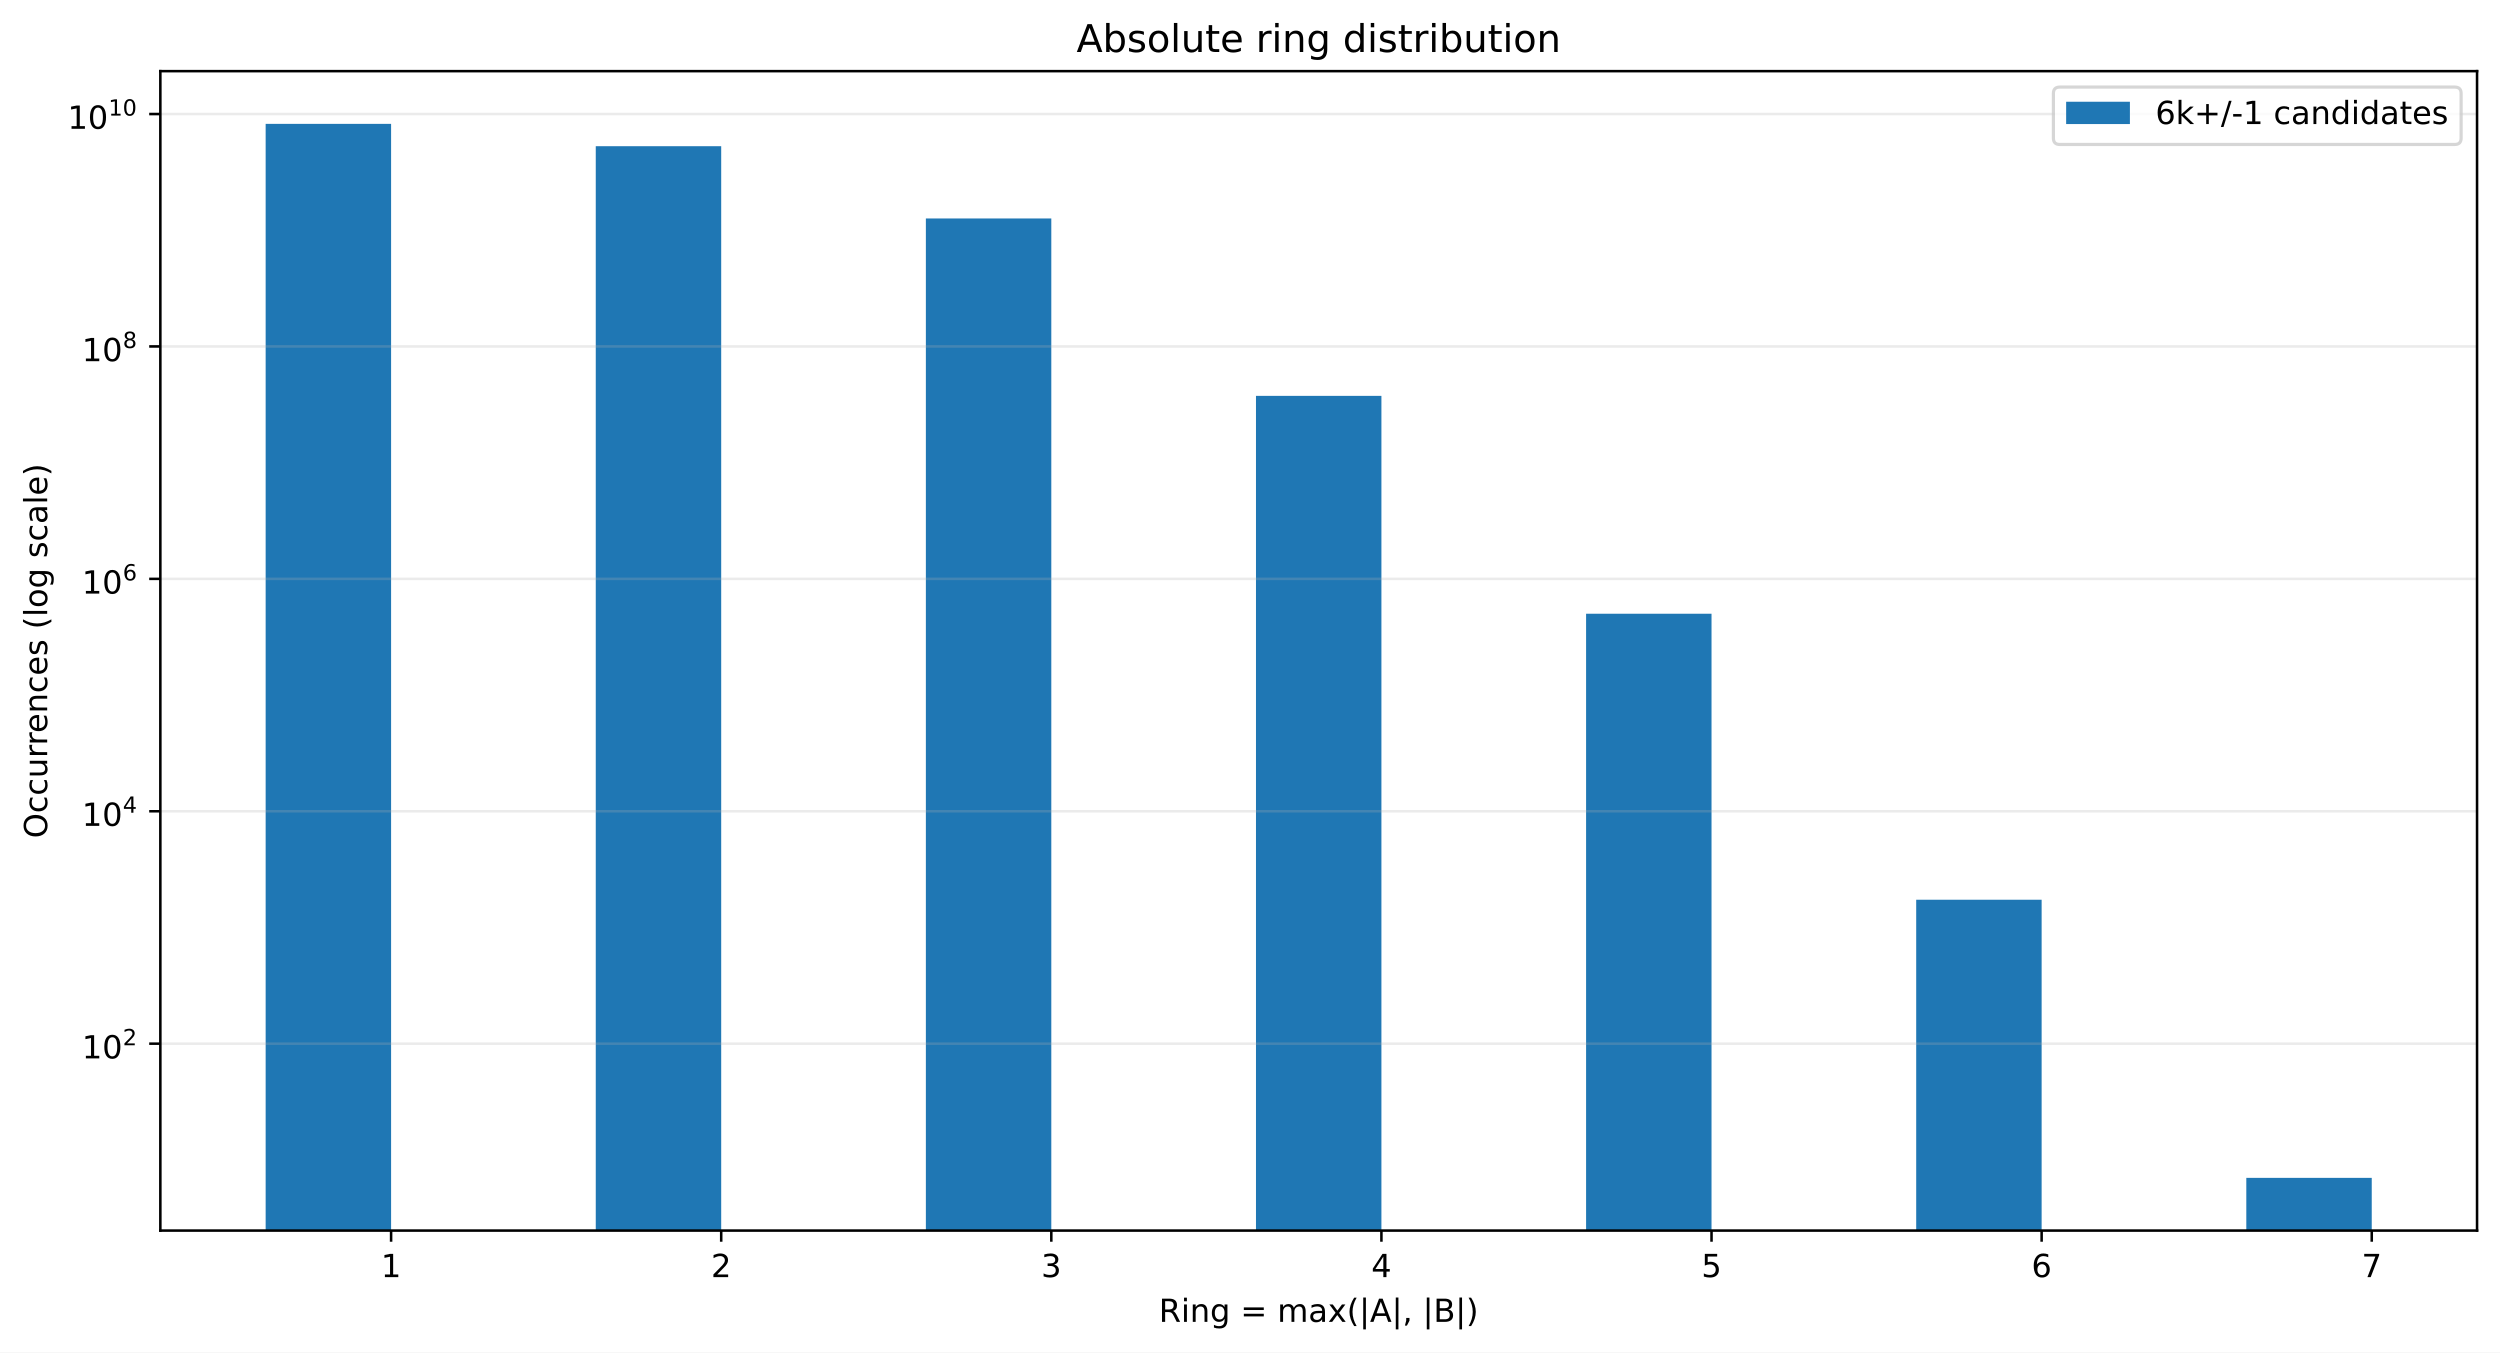
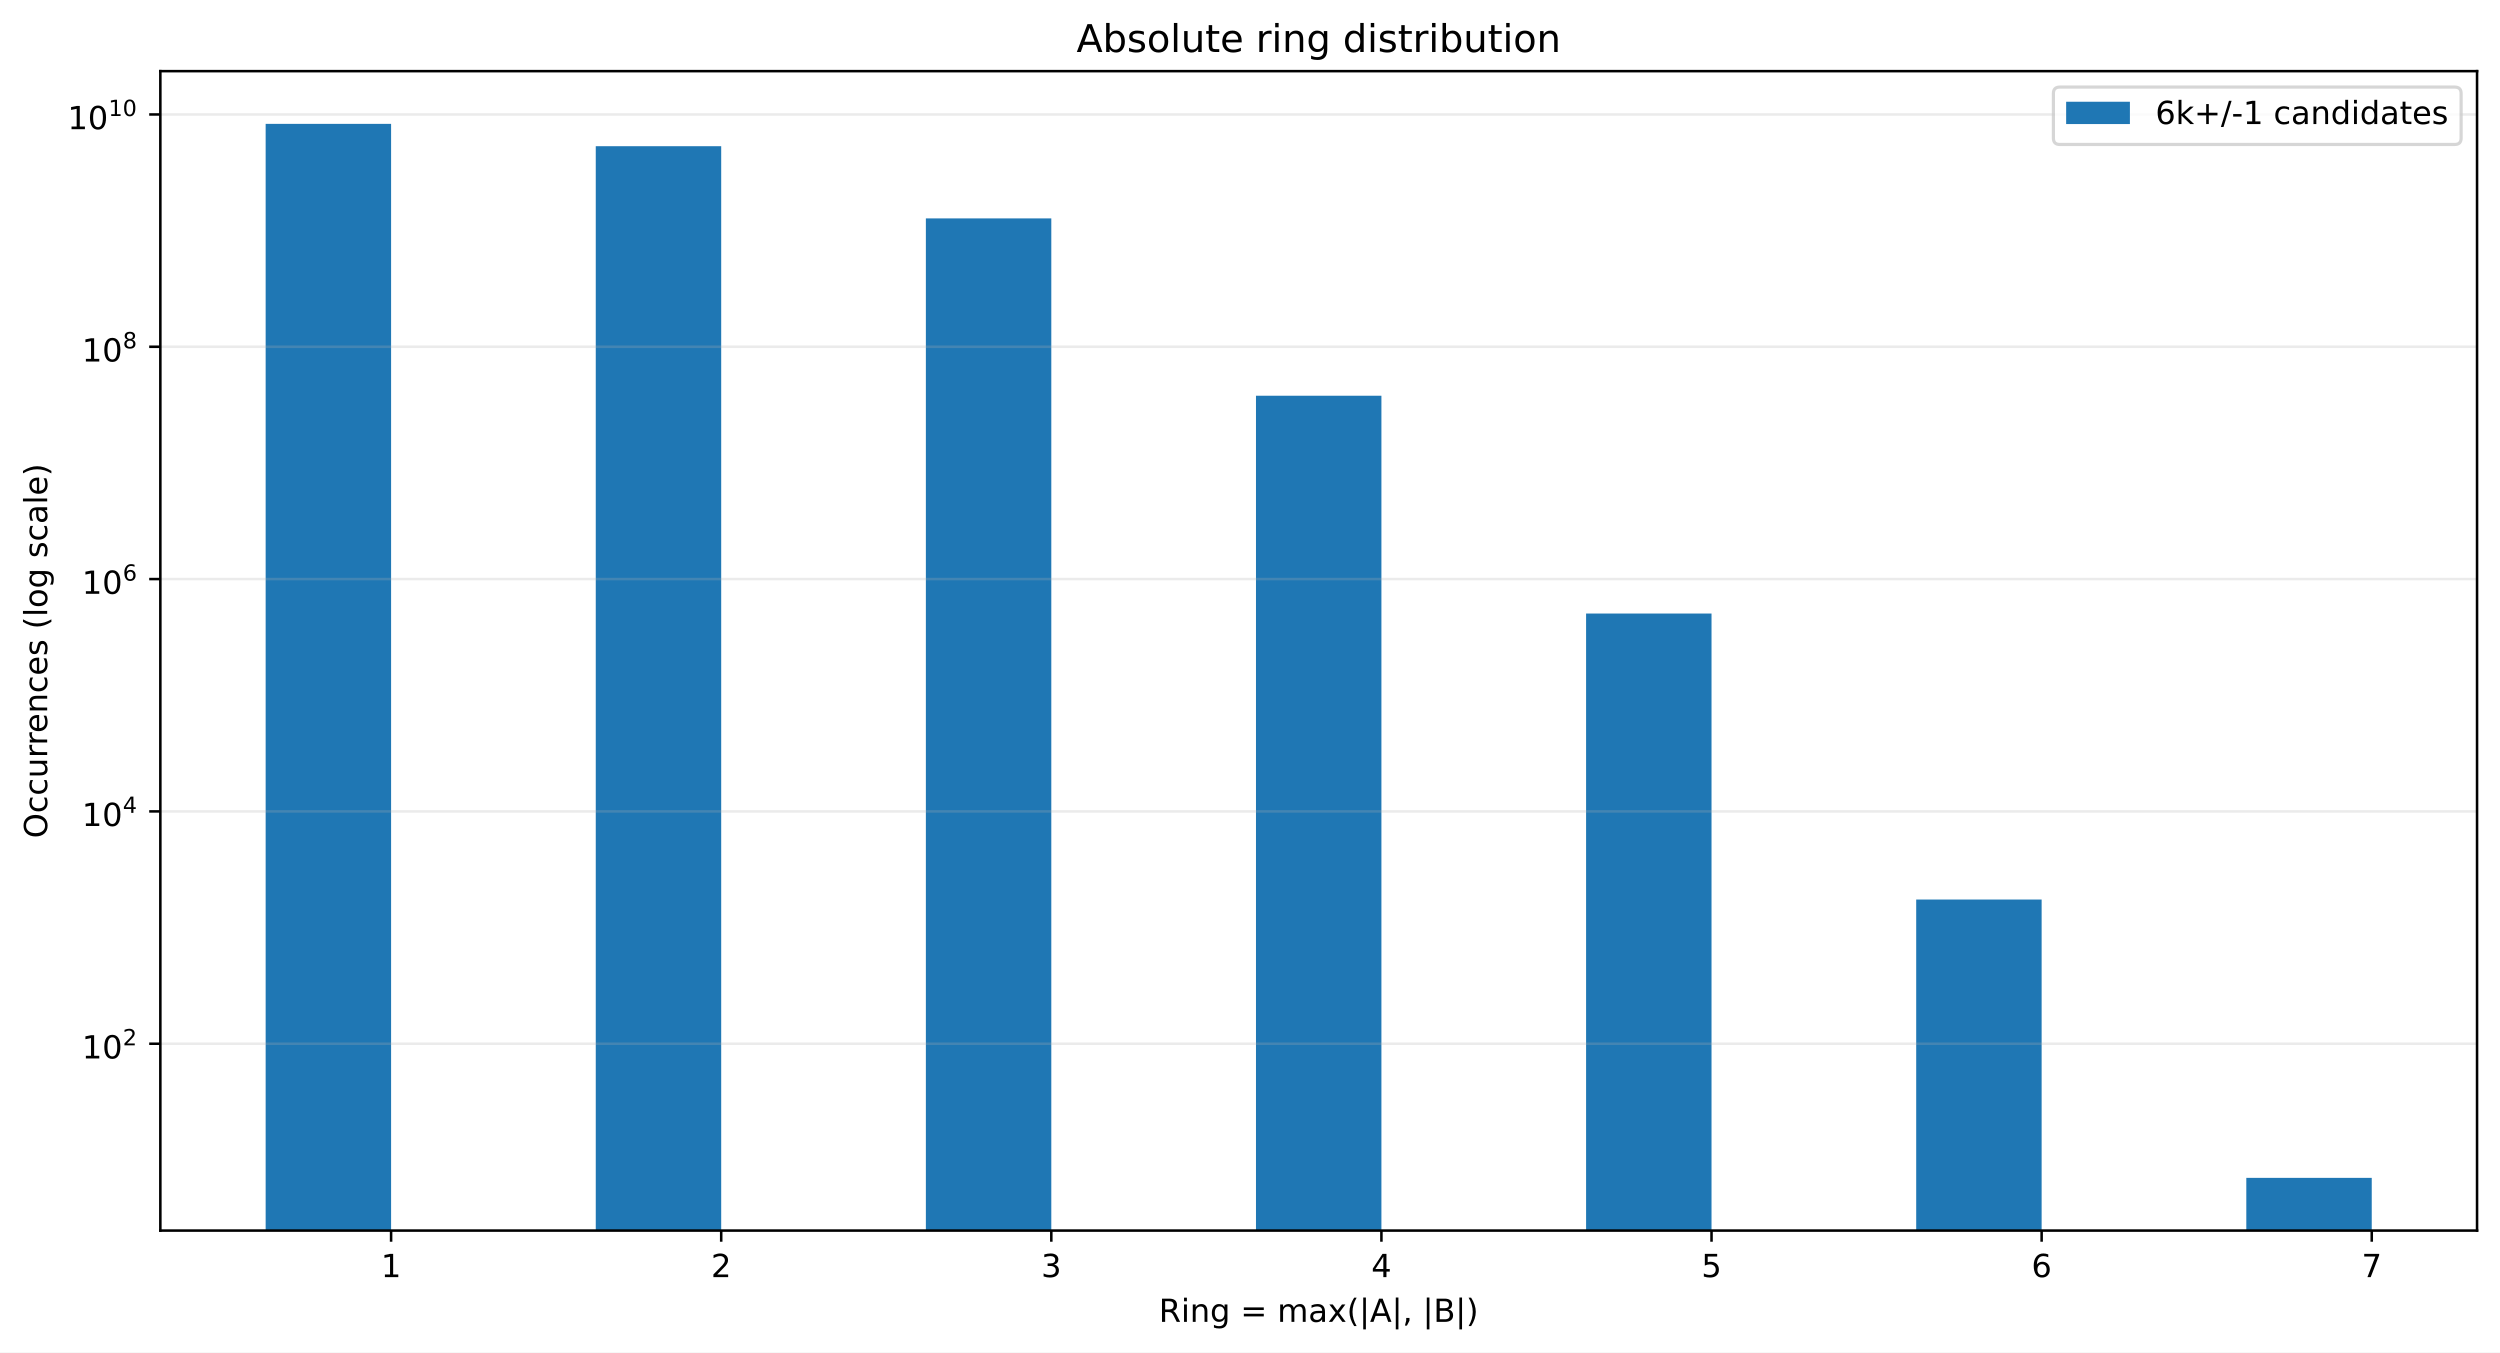
<svg xmlns="http://www.w3.org/2000/svg" xmlns:xlink="http://www.w3.org/1999/xlink" width="784.258pt" height="424.28pt" viewBox="0 0 784.258 424.28" version="1.1">
  <defs>
    <style type="text/css">*{stroke-linejoin: round; stroke-linecap: butt}</style>
  </defs>
  <g id="figure_1">
    <g id="patch_1">
      <path d="M 0 424.28  L 784.258 424.28  L 784.258 0  L 0 0  z " style="fill: #ffffff" />
    </g>
    <g id="axes_1">
      <g id="patch_2">
        <path d="M 50.301 386.036  L 777.058 386.036  L 777.058 22.318  L 50.301 22.318  z " style="fill: #ffffff" />
      </g>
      <g id="patch_3">
-         <path d="M 83.335 36854.176  L 122.687 36854.176  L 122.687 38.851  L 83.335 38.851  z " clip-path="url(#p0dd186954a)" style="fill: #1f77b4" />
+         <path d="M 83.335 36839.753  L 122.687 36839.753  L 122.687 38.851  L 83.335 38.851  z " clip-path="url(#pace586e70c)" style="fill: #1f77b4" />
      </g>
      <g id="patch_4">
-         <path d="M 186.891 36854.176  L 226.243 36854.176  L 226.243 45.867  L 186.891 45.867  z " clip-path="url(#p0dd186954a)" style="fill: #1f77b4" />
+         <path d="M 186.891 36839.753  L 226.243 36839.753  L 226.243 45.865  L 186.891 45.865  z " clip-path="url(#pace586e70c)" style="fill: #1f77b4" />
      </g>
      <g id="patch_5">
-         <path d="M 290.448 36854.176  L 329.799 36854.176  L 329.799 68.53  L 290.448 68.53  z " clip-path="url(#p0dd186954a)" style="fill: #1f77b4" />
+         <path d="M 290.448 36839.753  L 329.799 36839.753  L 329.799 68.518  L 290.448 68.518  z " clip-path="url(#pace586e70c)" style="fill: #1f77b4" />
      </g>
      <g id="patch_6">
-         <path d="M 394.004 36854.176  L 433.355 36854.176  L 433.355 124.18  L 394.004 124.18  z " clip-path="url(#p0dd186954a)" style="fill: #1f77b4" />
+         <path d="M 394.004 36839.753  L 433.355 36839.753  L 433.355 124.146  L 394.004 124.146  z " clip-path="url(#pace586e70c)" style="fill: #1f77b4" />
      </g>
      <g id="patch_7">
-         <path d="M 497.56 36854.176  L 536.912 36854.176  L 536.912 192.527  L 497.56 192.527  z " clip-path="url(#p0dd186954a)" style="fill: #1f77b4" />
+         <path d="M 497.56 36839.753  L 536.912 36839.753  L 536.912 192.469  L 497.56 192.469  z " clip-path="url(#pace586e70c)" style="fill: #1f77b4" />
      </g>
      <g id="patch_8">
-         <path d="M 601.116 36854.176  L 640.468 36854.176  L 640.468 282.253  L 601.116 282.253  z " clip-path="url(#p0dd186954a)" style="fill: #1f77b4" />
+         <path d="M 601.116 36839.753  L 640.468 36839.753  L 640.468 282.187  L 601.116 282.187  z " clip-path="url(#pace586e70c)" style="fill: #1f77b4" />
      </g>
      <g id="patch_9">
-         <path d="M 704.673 36854.176  L 744.024 36854.176  L 744.024 369.503  L 704.673 369.503  z " clip-path="url(#p0dd186954a)" style="fill: #1f77b4" />
+         <path d="M 704.673 36839.753  L 744.024 36839.753  L 744.024 369.503  L 704.673 369.503  z " clip-path="url(#pace586e70c)" style="fill: #1f77b4" />
      </g>
      <g id="matplotlib.axis_1">
        <g id="xtick_1">
          <g id="line2d_1">
            <defs>
-               <path id="m48fd3e141c" d="M 0 0  L 0 3.5  " style="stroke: #000000; stroke-width: 0.8" />
+               <path id="mf732ce4049" d="M 0 0  L 0 3.5  " style="stroke: #000000; stroke-width: 0.8" />
            </defs>
            <g>
-               <use xlink:href="#m48fd3e141c" x="122.687" y="386.036" style="stroke: #000000; stroke-width: 0.8" />
+               <use xlink:href="#mf732ce4049" x="122.687" y="386.036" style="stroke: #000000; stroke-width: 0.8" />
            </g>
          </g>
          <g id="text_1">
            <g transform="translate(119.5053 400.6334) scale(0.1 -0.1)">
              <defs>
                <path id="DejaVuSans-14" d="M 794 531  L 1825 531  L 1825 4091  L 703 3866  L 703 4441  L 1819 4666  L 2450 4666  L 2450 531  L 3481 531  L 3481 0  L 794 0  L 794 531  z " transform="scale(0.015625)" />
              </defs>
              <use xlink:href="#DejaVuSans-14" />
            </g>
          </g>
        </g>
        <g id="xtick_2">
          <g id="line2d_2">
            <g>
-               <use xlink:href="#m48fd3e141c" x="226.243" y="386.036" style="stroke: #000000; stroke-width: 0.8" />
+               <use xlink:href="#mf732ce4049" x="226.243" y="386.036" style="stroke: #000000; stroke-width: 0.8" />
            </g>
          </g>
          <g id="text_2">
            <g transform="translate(223.0616 400.6334) scale(0.1 -0.1)">
              <defs>
                <path id="DejaVuSans-15" d="M 1228 531  L 3431 531  L 3431 0  L 469 0  L 469 531  Q 828 903 1448 1529  Q 2069 2156 2228 2338  Q 2531 2678 2651 2914  Q 2772 3150 2772 3378  Q 2772 3750 2511 3984  Q 2250 4219 1831 4219  Q 1534 4219 1204 4116  Q 875 4013 500 3803  L 500 4441  Q 881 4594 1212 4672  Q 1544 4750 1819 4750  Q 2544 4750 2975 4387  Q 3406 4025 3406 3419  Q 3406 3131 3298 2873  Q 3191 2616 2906 2266  Q 2828 2175 2409 1742  Q 1991 1309 1228 531  z " transform="scale(0.015625)" />
              </defs>
              <use xlink:href="#DejaVuSans-15" />
            </g>
          </g>
        </g>
        <g id="xtick_3">
          <g id="line2d_3">
            <g>
-               <use xlink:href="#m48fd3e141c" x="329.799" y="386.036" style="stroke: #000000; stroke-width: 0.8" />
+               <use xlink:href="#mf732ce4049" x="329.799" y="386.036" style="stroke: #000000; stroke-width: 0.8" />
            </g>
          </g>
          <g id="text_3">
            <g transform="translate(326.6178 400.6334) scale(0.1 -0.1)">
              <defs>
                <path id="DejaVuSans-16" d="M 2597 2516  Q 3050 2419 3304 2112  Q 3559 1806 3559 1356  Q 3559 666 3084 287  Q 2609 -91 1734 -91  Q 1441 -91 1130 -33  Q 819 25 488 141  L 488 750  Q 750 597 1062 519  Q 1375 441 1716 441  Q 2309 441 2620 675  Q 2931 909 2931 1356  Q 2931 1769 2642 2001  Q 2353 2234 1838 2234  L 1294 2234  L 1294 2753  L 1863 2753  Q 2328 2753 2575 2939  Q 2822 3125 2822 3475  Q 2822 3834 2567 4026  Q 2313 4219 1838 4219  Q 1578 4219 1281 4162  Q 984 4106 628 3988  L 628 4550  Q 988 4650 1302 4700  Q 1616 4750 1894 4750  Q 2613 4750 3031 4423  Q 3450 4097 3450 3541  Q 3450 3153 3228 2886  Q 3006 2619 2597 2516  z " transform="scale(0.015625)" />
              </defs>
              <use xlink:href="#DejaVuSans-16" />
            </g>
          </g>
        </g>
        <g id="xtick_4">
          <g id="line2d_4">
            <g>
-               <use xlink:href="#m48fd3e141c" x="433.355" y="386.036" style="stroke: #000000; stroke-width: 0.8" />
+               <use xlink:href="#mf732ce4049" x="433.355" y="386.036" style="stroke: #000000; stroke-width: 0.8" />
            </g>
          </g>
          <g id="text_4">
            <g transform="translate(430.174 400.6334) scale(0.1 -0.1)">
              <defs>
                <path id="DejaVuSans-17" d="M 2419 4116  L 825 1625  L 2419 1625  L 2419 4116  z M 2253 4666  L 3047 4666  L 3047 1625  L 3713 1625  L 3713 1100  L 3047 1100  L 3047 0  L 2419 0  L 2419 1100  L 313 1100  L 313 1709  L 2253 4666  z " transform="scale(0.015625)" />
              </defs>
              <use xlink:href="#DejaVuSans-17" />
            </g>
          </g>
        </g>
        <g id="xtick_5">
          <g id="line2d_5">
            <g>
-               <use xlink:href="#m48fd3e141c" x="536.912" y="386.036" style="stroke: #000000; stroke-width: 0.8" />
+               <use xlink:href="#mf732ce4049" x="536.912" y="386.036" style="stroke: #000000; stroke-width: 0.8" />
            </g>
          </g>
          <g id="text_5">
            <g transform="translate(533.7303 400.6334) scale(0.1 -0.1)">
              <defs>
                <path id="DejaVuSans-18" d="M 691 4666  L 3169 4666  L 3169 4134  L 1269 4134  L 1269 2991  Q 1406 3038 1543 3061  Q 1681 3084 1819 3084  Q 2600 3084 3056 2656  Q 3513 2228 3513 1497  Q 3513 744 3044 326  Q 2575 -91 1722 -91  Q 1428 -91 1123 -41  Q 819 9 494 109  L 494 744  Q 775 591 1075 516  Q 1375 441 1709 441  Q 2250 441 2565 725  Q 2881 1009 2881 1497  Q 2881 1984 2565 2268  Q 2250 2553 1709 2553  Q 1456 2553 1204 2497  Q 953 2441 691 2322  L 691 4666  z " transform="scale(0.015625)" />
              </defs>
              <use xlink:href="#DejaVuSans-18" />
            </g>
          </g>
        </g>
        <g id="xtick_6">
          <g id="line2d_6">
            <g>
-               <use xlink:href="#m48fd3e141c" x="640.468" y="386.036" style="stroke: #000000; stroke-width: 0.8" />
+               <use xlink:href="#mf732ce4049" x="640.468" y="386.036" style="stroke: #000000; stroke-width: 0.8" />
            </g>
          </g>
          <g id="text_6">
            <g transform="translate(637.2865 400.6334) scale(0.1 -0.1)">
              <defs>
                <path id="DejaVuSans-19" d="M 2113 2584  Q 1688 2584 1439 2293  Q 1191 2003 1191 1497  Q 1191 994 1439 701  Q 1688 409 2113 409  Q 2538 409 2786 701  Q 3034 994 3034 1497  Q 3034 2003 2786 2293  Q 2538 2584 2113 2584  z M 3366 4563  L 3366 3988  Q 3128 4100 2886 4159  Q 2644 4219 2406 4219  Q 1781 4219 1451 3797  Q 1122 3375 1075 2522  Q 1259 2794 1537 2939  Q 1816 3084 2150 3084  Q 2853 3084 3261 2657  Q 3669 2231 3669 1497  Q 3669 778 3244 343  Q 2819 -91 2113 -91  Q 1303 -91 875 529  Q 447 1150 447 2328  Q 447 3434 972 4092  Q 1497 4750 2381 4750  Q 2619 4750 2861 4703  Q 3103 4656 3366 4563  z " transform="scale(0.015625)" />
              </defs>
              <use xlink:href="#DejaVuSans-19" />
            </g>
          </g>
        </g>
        <g id="xtick_7">
          <g id="line2d_7">
            <g>
-               <use xlink:href="#m48fd3e141c" x="744.024" y="386.036" style="stroke: #000000; stroke-width: 0.8" />
+               <use xlink:href="#mf732ce4049" x="744.024" y="386.036" style="stroke: #000000; stroke-width: 0.8" />
            </g>
          </g>
          <g id="text_7">
            <g transform="translate(740.8427 400.6334) scale(0.1 -0.1)">
              <defs>
                <path id="DejaVuSans-1a" d="M 525 4666  L 3525 4666  L 3525 4397  L 1831 0  L 1172 0  L 2766 4134  L 525 4134  L 525 4666  z " transform="scale(0.015625)" />
              </defs>
              <use xlink:href="#DejaVuSans-1a" />
            </g>
          </g>
        </g>
        <g id="text_8">
          <g transform="translate(363.5437 414.678) scale(0.1 -0.1)">
            <defs>
              <path id="DejaVuSans-35" d="M 2841 2188  Q 3044 2119 3236 1894  Q 3428 1669 3622 1275  L 4263 0  L 3584 0  L 2988 1197  Q 2756 1666 2539 1819  Q 2322 1972 1947 1972  L 1259 1972  L 1259 0  L 628 0  L 628 4666  L 2053 4666  Q 2853 4666 3247 4331  Q 3641 3997 3641 3322  Q 3641 2881 3436 2590  Q 3231 2300 2841 2188  z M 1259 4147  L 1259 2491  L 2053 2491  Q 2509 2491 2742 2702  Q 2975 2913 2975 3322  Q 2975 3731 2742 3939  Q 2509 4147 2053 4147  L 1259 4147  z " transform="scale(0.015625)" />
              <path id="DejaVuSans-4c" d="M 603 3500  L 1178 3500  L 1178 0  L 603 0  L 603 3500  z M 603 4863  L 1178 4863  L 1178 4134  L 603 4134  L 603 4863  z " transform="scale(0.015625)" />
              <path id="DejaVuSans-51" d="M 3513 2113  L 3513 0  L 2938 0  L 2938 2094  Q 2938 2591 2744 2837  Q 2550 3084 2163 3084  Q 1697 3084 1428 2787  Q 1159 2491 1159 1978  L 1159 0  L 581 0  L 581 3500  L 1159 3500  L 1159 2956  Q 1366 3272 1645 3428  Q 1925 3584 2291 3584  Q 2894 3584 3203 3211  Q 3513 2838 3513 2113  z " transform="scale(0.015625)" />
              <path id="DejaVuSans-4a" d="M 2906 1791  Q 2906 2416 2648 2759  Q 2391 3103 1925 3103  Q 1463 3103 1205 2759  Q 947 2416 947 1791  Q 947 1169 1205 825  Q 1463 481 1925 481  Q 2391 481 2648 825  Q 2906 1169 2906 1791  z M 3481 434  Q 3481 -459 3084 -895  Q 2688 -1331 1869 -1331  Q 1566 -1331 1297 -1286  Q 1028 -1241 775 -1147  L 775 -588  Q 1028 -725 1275 -790  Q 1522 -856 1778 -856  Q 2344 -856 2625 -561  Q 2906 -266 2906 331  L 2906 616  Q 2728 306 2450 153  Q 2172 0 1784 0  Q 1141 0 747 490  Q 353 981 353 1791  Q 353 2603 747 3093  Q 1141 3584 1784 3584  Q 2172 3584 2450 3431  Q 2728 3278 2906 2969  L 2906 3500  L 3481 3500  L 3481 434  z " transform="scale(0.015625)" />
              <path id="DejaVuSans-3" transform="scale(0.015625)" />
              <path id="DejaVuSans-20" d="M 678 2906  L 4684 2906  L 4684 2381  L 678 2381  L 678 2906  z M 678 1631  L 4684 1631  L 4684 1100  L 678 1100  L 678 1631  z " transform="scale(0.015625)" />
              <path id="DejaVuSans-50" d="M 3328 2828  Q 3544 3216 3844 3400  Q 4144 3584 4550 3584  Q 5097 3584 5394 3201  Q 5691 2819 5691 2113  L 5691 0  L 5113 0  L 5113 2094  Q 5113 2597 4934 2840  Q 4756 3084 4391 3084  Q 3944 3084 3684 2787  Q 3425 2491 3425 1978  L 3425 0  L 2847 0  L 2847 2094  Q 2847 2600 2669 2842  Q 2491 3084 2119 3084  Q 1678 3084 1418 2786  Q 1159 2488 1159 1978  L 1159 0  L 581 0  L 581 3500  L 1159 3500  L 1159 2956  Q 1356 3278 1631 3431  Q 1906 3584 2284 3584  Q 2666 3584 2933 3390  Q 3200 3197 3328 2828  z " transform="scale(0.015625)" />
              <path id="DejaVuSans-44" d="M 2194 1759  Q 1497 1759 1228 1600  Q 959 1441 959 1056  Q 959 750 1161 570  Q 1363 391 1709 391  Q 2188 391 2477 730  Q 2766 1069 2766 1631  L 2766 1759  L 2194 1759  z M 3341 1997  L 3341 0  L 2766 0  L 2766 531  Q 2569 213 2275 61  Q 1981 -91 1556 -91  Q 1019 -91 701 211  Q 384 513 384 1019  Q 384 1609 779 1909  Q 1175 2209 1959 2209  L 2766 2209  L 2766 2266  Q 2766 2663 2505 2880  Q 2244 3097 1772 3097  Q 1472 3097 1187 3025  Q 903 2953 641 2809  L 641 3341  Q 956 3463 1253 3523  Q 1550 3584 1831 3584  Q 2591 3584 2966 3190  Q 3341 2797 3341 1997  z " transform="scale(0.015625)" />
              <path id="DejaVuSans-5b" d="M 3513 3500  L 2247 1797  L 3578 0  L 2900 0  L 1881 1375  L 863 0  L 184 0  L 1544 1831  L 300 3500  L 978 3500  L 1906 2253  L 2834 3500  L 3513 3500  z " transform="scale(0.015625)" />
              <path id="DejaVuSans-b" d="M 1984 4856  Q 1566 4138 1362 3434  Q 1159 2731 1159 2009  Q 1159 1288 1364 580  Q 1569 -128 1984 -844  L 1484 -844  Q 1016 -109 783 600  Q 550 1309 550 2009  Q 550 2706 781 3412  Q 1013 4119 1484 4856  L 1984 4856  z " transform="scale(0.015625)" />
              <path id="DejaVuSans-5f" d="M 1344 4891  L 1344 -1509  L 813 -1509  L 813 4891  L 1344 4891  z " transform="scale(0.015625)" />
              <path id="DejaVuSans-24" d="M 2188 4044  L 1331 1722  L 3047 1722  L 2188 4044  z M 1831 4666  L 2547 4666  L 4325 0  L 3669 0  L 3244 1197  L 1141 1197  L 716 0  L 50 0  L 1831 4666  z " transform="scale(0.015625)" />
              <path id="DejaVuSans-f" d="M 750 794  L 1409 794  L 1409 256  L 897 -744  L 494 -744  L 750 256  L 750 794  z " transform="scale(0.015625)" />
              <path id="DejaVuSans-25" d="M 1259 2228  L 1259 519  L 2272 519  Q 2781 519 3026 730  Q 3272 941 3272 1375  Q 3272 1813 3026 2020  Q 2781 2228 2272 2228  L 1259 2228  z M 1259 4147  L 1259 2741  L 2194 2741  Q 2656 2741 2882 2914  Q 3109 3088 3109 3444  Q 3109 3797 2882 3972  Q 2656 4147 2194 4147  L 1259 4147  z M 628 4666  L 2241 4666  Q 2963 4666 3353 4366  Q 3744 4066 3744 3513  Q 3744 3084 3544 2831  Q 3344 2578 2956 2516  Q 3422 2416 3680 2098  Q 3938 1781 3938 1306  Q 3938 681 3513 340  Q 3088 0 2303 0  L 628 0  L 628 4666  z " transform="scale(0.015625)" />
              <path id="DejaVuSans-c" d="M 513 4856  L 1013 4856  Q 1481 4119 1714 3412  Q 1947 2706 1947 2009  Q 1947 1309 1714 600  Q 1481 -109 1013 -844  L 513 -844  Q 928 -128 1133 580  Q 1338 1288 1338 2009  Q 1338 2731 1133 3434  Q 928 4138 513 4856  z " transform="scale(0.015625)" />
            </defs>
            <use xlink:href="#DejaVuSans-35" />
            <use xlink:href="#DejaVuSans-4c" transform="translate(69.48438 0)" />
            <use xlink:href="#DejaVuSans-51" transform="translate(97.26562 0)" />
            <use xlink:href="#DejaVuSans-4a" transform="translate(160.6406 0)" />
            <use xlink:href="#DejaVuSans-3" transform="translate(224.125 0)" />
            <use xlink:href="#DejaVuSans-20" transform="translate(255.9062 0)" />
            <use xlink:href="#DejaVuSans-3" transform="translate(339.7031 0)" />
            <use xlink:href="#DejaVuSans-50" transform="translate(371.4844 0)" />
            <use xlink:href="#DejaVuSans-44" transform="translate(468.8906 0)" />
            <use xlink:href="#DejaVuSans-5b" transform="translate(530.1719 0)" />
            <use xlink:href="#DejaVuSans-b" transform="translate(589.3594 0)" />
            <use xlink:href="#DejaVuSans-5f" transform="translate(628.375 0)" />
            <use xlink:href="#DejaVuSans-24" transform="translate(662.0625 0)" />
            <use xlink:href="#DejaVuSans-5f" transform="translate(730.4688 0)" />
            <use xlink:href="#DejaVuSans-f" transform="translate(764.1562 0)" />
            <use xlink:href="#DejaVuSans-3" transform="translate(795.9375 0)" />
            <use xlink:href="#DejaVuSans-5f" transform="translate(827.7188 0)" />
            <use xlink:href="#DejaVuSans-25" transform="translate(861.4062 0)" />
            <use xlink:href="#DejaVuSans-5f" transform="translate(930.0156 0)" />
            <use xlink:href="#DejaVuSans-c" transform="translate(963.7031 0)" />
          </g>
        </g>
      </g>
      <g id="matplotlib.axis_2">
        <g id="ytick_1">
          <g id="line2d_8">
-             <path d="M 50.301 327.403  L 777.058 327.403  " clip-path="url(#p0dd186954a)" style="fill: none; stroke: #b0b0b0; stroke-opacity: 0.25; stroke-width: 0.8; stroke-linecap: square" />
+             <path d="M 50.301 327.419  L 777.058 327.419  " clip-path="url(#pace586e70c)" style="fill: none; stroke: #b0b0b0; stroke-opacity: 0.25; stroke-width: 0.8; stroke-linecap: square" />
          </g>
          <g id="line2d_9">
            <defs>
-               <path id="md1b2342e64" d="M 0 0  L -3.5 0  " style="stroke: #000000; stroke-width: 0.8" />
+               <path id="mc735d01fb6" d="M 0 0  L -3.5 0  " style="stroke: #000000; stroke-width: 0.8" />
            </defs>
            <g>
-               <use xlink:href="#md1b2342e64" x="50.301" y="327.403" style="stroke: #000000; stroke-width: 0.8" />
+               <use xlink:href="#mc735d01fb6" x="50.301" y="327.419" style="stroke: #000000; stroke-width: 0.8" />
            </g>
          </g>
          <g id="text_9">
-             <g transform="translate(25.70078 332.1025) scale(0.1 -0.1)">
+             <g transform="translate(25.70078 332.1192) scale(0.1 -0.1)">
              <defs>
                <path id="DejaVuSans-13" d="M 2034 4250  Q 1547 4250 1301 3770  Q 1056 3291 1056 2328  Q 1056 1369 1301 889  Q 1547 409 2034 409  Q 2525 409 2770 889  Q 3016 1369 3016 2328  Q 3016 3291 2770 3770  Q 2525 4250 2034 4250  z M 2034 4750  Q 2819 4750 3233 4129  Q 3647 3509 3647 2328  Q 3647 1150 3233 529  Q 2819 -91 2034 -91  Q 1250 -91 836 529  Q 422 1150 422 2328  Q 422 3509 836 4129  Q 1250 4750 2034 4750  z " transform="scale(0.015625)" />
              </defs>
              <use xlink:href="#DejaVuSans-14" transform="translate(0 0.746875)" />
              <use xlink:href="#DejaVuSans-13" transform="translate(63.62305 0.746875)" />
              <use xlink:href="#DejaVuSans-15" transform="translate(128.2031 42.04688) scale(0.7)" />
            </g>
          </g>
        </g>
        <g id="ytick_2">
          <g id="line2d_10">
-             <path d="M 50.301 254.495  L 777.058 254.495  " clip-path="url(#p0dd186954a)" style="fill: none; stroke: #b0b0b0; stroke-opacity: 0.25; stroke-width: 0.8; stroke-linecap: square" />
+             <path d="M 50.301 254.54  L 777.058 254.54  " clip-path="url(#pace586e70c)" style="fill: none; stroke: #b0b0b0; stroke-opacity: 0.25; stroke-width: 0.8; stroke-linecap: square" />
          </g>
          <g id="line2d_11">
            <g>
-               <use xlink:href="#md1b2342e64" x="50.301" y="254.495" style="stroke: #000000; stroke-width: 0.8" />
+               <use xlink:href="#mc735d01fb6" x="50.301" y="254.54" style="stroke: #000000; stroke-width: 0.8" />
            </g>
          </g>
          <g id="text_10">
-             <g transform="translate(25.70078 259.1448) scale(0.1 -0.1)">
+             <g transform="translate(25.70078 259.1903) scale(0.1 -0.1)">
              <use xlink:href="#DejaVuSans-14" transform="translate(0 0.665625)" />
              <use xlink:href="#DejaVuSans-13" transform="translate(63.62305 0.665625)" />
              <use xlink:href="#DejaVuSans-17" transform="translate(128.2031 41.96563) scale(0.7)" />
            </g>
          </g>
        </g>
        <g id="ytick_3">
          <g id="line2d_12">
-             <path d="M 50.301 181.587  L 777.058 181.587  " clip-path="url(#p0dd186954a)" style="fill: none; stroke: #b0b0b0; stroke-opacity: 0.25; stroke-width: 0.8; stroke-linecap: square" />
+             <path d="M 50.301 181.661  L 777.058 181.661  " clip-path="url(#pace586e70c)" style="fill: none; stroke: #b0b0b0; stroke-opacity: 0.25; stroke-width: 0.8; stroke-linecap: square" />
          </g>
          <g id="line2d_13">
            <g>
-               <use xlink:href="#md1b2342e64" x="50.301" y="181.587" style="stroke: #000000; stroke-width: 0.8" />
+               <use xlink:href="#mc735d01fb6" x="50.301" y="181.661" style="stroke: #000000; stroke-width: 0.8" />
            </g>
          </g>
          <g id="text_11">
-             <g transform="translate(25.70078 186.2871) scale(0.1 -0.1)">
+             <g transform="translate(25.70078 186.3613) scale(0.1 -0.1)">
              <use xlink:href="#DejaVuSans-14" transform="translate(0 0.746875)" />
              <use xlink:href="#DejaVuSans-13" transform="translate(63.62305 0.746875)" />
              <use xlink:href="#DejaVuSans-19" transform="translate(128.2031 42.04688) scale(0.7)" />
            </g>
          </g>
        </g>
        <g id="ytick_4">
          <g id="line2d_14">
-             <path d="M 50.301 108.679  L 777.058 108.679  " clip-path="url(#p0dd186954a)" style="fill: none; stroke: #b0b0b0; stroke-opacity: 0.25; stroke-width: 0.8; stroke-linecap: square" />
+             <path d="M 50.301 108.782  L 777.058 108.782  " clip-path="url(#pace586e70c)" style="fill: none; stroke: #b0b0b0; stroke-opacity: 0.25; stroke-width: 0.8; stroke-linecap: square" />
          </g>
          <g id="line2d_15">
            <g>
-               <use xlink:href="#md1b2342e64" x="50.301" y="108.679" style="stroke: #000000; stroke-width: 0.8" />
+               <use xlink:href="#mc735d01fb6" x="50.301" y="108.782" style="stroke: #000000; stroke-width: 0.8" />
            </g>
          </g>
          <g id="text_12">
-             <g transform="translate(25.70078 113.3793) scale(0.1 -0.1)">
+             <g transform="translate(25.70078 113.4824) scale(0.1 -0.1)">
              <defs>
                <path id="DejaVuSans-1b" d="M 2034 2216  Q 1584 2216 1326 1975  Q 1069 1734 1069 1313  Q 1069 891 1326 650  Q 1584 409 2034 409  Q 2484 409 2743 651  Q 3003 894 3003 1313  Q 3003 1734 2745 1975  Q 2488 2216 2034 2216  z M 1403 2484  Q 997 2584 770 2862  Q 544 3141 544 3541  Q 544 4100 942 4425  Q 1341 4750 2034 4750  Q 2731 4750 3128 4425  Q 3525 4100 3525 3541  Q 3525 3141 3298 2862  Q 3072 2584 2669 2484  Q 3125 2378 3379 2068  Q 3634 1759 3634 1313  Q 3634 634 3220 271  Q 2806 -91 2034 -91  Q 1263 -91 848 271  Q 434 634 434 1313  Q 434 1759 690 2068  Q 947 2378 1403 2484  z M 1172 3481  Q 1172 3119 1398 2916  Q 1625 2713 2034 2713  Q 2441 2713 2670 2916  Q 2900 3119 2900 3481  Q 2900 3844 2670 4047  Q 2441 4250 2034 4250  Q 1625 4250 1398 4047  Q 1172 3844 1172 3481  z " transform="scale(0.015625)" />
              </defs>
              <use xlink:href="#DejaVuSans-14" transform="translate(0 0.746875)" />
              <use xlink:href="#DejaVuSans-13" transform="translate(63.62305 0.746875)" />
              <use xlink:href="#DejaVuSans-1b" transform="translate(128.2031 42.04688) scale(0.7)" />
            </g>
          </g>
        </g>
        <g id="ytick_5">
          <g id="line2d_16">
-             <path d="M 50.301 35.772  L 777.058 35.772  " clip-path="url(#p0dd186954a)" style="fill: none; stroke: #b0b0b0; stroke-opacity: 0.25; stroke-width: 0.8; stroke-linecap: square" />
+             <path d="M 50.301 35.904  L 777.058 35.904  " clip-path="url(#pace586e70c)" style="fill: none; stroke: #b0b0b0; stroke-opacity: 0.25; stroke-width: 0.8; stroke-linecap: square" />
          </g>
          <g id="line2d_17">
            <g>
-               <use xlink:href="#md1b2342e64" x="50.301" y="35.772" style="stroke: #000000; stroke-width: 0.8" />
+               <use xlink:href="#mc735d01fb6" x="50.301" y="35.904" style="stroke: #000000; stroke-width: 0.8" />
            </g>
          </g>
          <g id="text_13">
-             <g transform="translate(21.20078 40.47159) scale(0.1 -0.1)">
+             <g transform="translate(21.20078 40.60352) scale(0.1 -0.1)">
              <use xlink:href="#DejaVuSans-14" transform="translate(0 0.746875)" />
              <use xlink:href="#DejaVuSans-13" transform="translate(63.62305 0.746875)" />
              <use xlink:href="#DejaVuSans-14" transform="translate(128.2031 42.04688) scale(0.7)" />
              <use xlink:href="#DejaVuSans-13" transform="translate(172.7393 42.04688) scale(0.7)" />
            </g>
          </g>
        </g>
        <g id="text_14">
          <g transform="translate(14.79844 262.9551) rotate(-90) scale(0.1 -0.1)">
            <defs>
              <path id="DejaVuSans-32" d="M 2522 4238  Q 1834 4238 1429 3725  Q 1025 3213 1025 2328  Q 1025 1447 1429 934  Q 1834 422 2522 422  Q 3209 422 3611 934  Q 4013 1447 4013 2328  Q 4013 3213 3611 3725  Q 3209 4238 2522 4238  z M 2522 4750  Q 3503 4750 4090 4092  Q 4678 3434 4678 2328  Q 4678 1225 4090 567  Q 3503 -91 2522 -91  Q 1538 -91 948 565  Q 359 1222 359 2328  Q 359 3434 948 4092  Q 1538 4750 2522 4750  z " transform="scale(0.015625)" />
              <path id="DejaVuSans-46" d="M 3122 3366  L 3122 2828  Q 2878 2963 2633 3030  Q 2388 3097 2138 3097  Q 1578 3097 1268 2742  Q 959 2388 959 1747  Q 959 1106 1268 751  Q 1578 397 2138 397  Q 2388 397 2633 464  Q 2878 531 3122 666  L 3122 134  Q 2881 22 2623 -34  Q 2366 -91 2075 -91  Q 1284 -91 818 406  Q 353 903 353 1747  Q 353 2603 823 3093  Q 1294 3584 2113 3584  Q 2378 3584 2631 3529  Q 2884 3475 3122 3366  z " transform="scale(0.015625)" />
              <path id="DejaVuSans-58" d="M 544 1381  L 544 3500  L 1119 3500  L 1119 1403  Q 1119 906 1312 657  Q 1506 409 1894 409  Q 2359 409 2629 706  Q 2900 1003 2900 1516  L 2900 3500  L 3475 3500  L 3475 0  L 2900 0  L 2900 538  Q 2691 219 2414 64  Q 2138 -91 1772 -91  Q 1169 -91 856 284  Q 544 659 544 1381  z M 1991 3584  L 1991 3584  z " transform="scale(0.015625)" />
              <path id="DejaVuSans-55" d="M 2631 2963  Q 2534 3019 2420 3045  Q 2306 3072 2169 3072  Q 1681 3072 1420 2755  Q 1159 2438 1159 1844  L 1159 0  L 581 0  L 581 3500  L 1159 3500  L 1159 2956  Q 1341 3275 1631 3429  Q 1922 3584 2338 3584  Q 2397 3584 2469 3576  Q 2541 3569 2628 3553  L 2631 2963  z " transform="scale(0.015625)" />
              <path id="DejaVuSans-48" d="M 3597 1894  L 3597 1613  L 953 1613  Q 991 1019 1311 708  Q 1631 397 2203 397  Q 2534 397 2845 478  Q 3156 559 3463 722  L 3463 178  Q 3153 47 2828 -22  Q 2503 -91 2169 -91  Q 1331 -91 842 396  Q 353 884 353 1716  Q 353 2575 817 3079  Q 1281 3584 2069 3584  Q 2775 3584 3186 3129  Q 3597 2675 3597 1894  z M 3022 2063  Q 3016 2534 2758 2815  Q 2500 3097 2075 3097  Q 1594 3097 1305 2825  Q 1016 2553 972 2059  L 3022 2063  z " transform="scale(0.015625)" />
              <path id="DejaVuSans-56" d="M 2834 3397  L 2834 2853  Q 2591 2978 2328 3040  Q 2066 3103 1784 3103  Q 1356 3103 1142 2972  Q 928 2841 928 2578  Q 928 2378 1081 2264  Q 1234 2150 1697 2047  L 1894 2003  Q 2506 1872 2764 1633  Q 3022 1394 3022 966  Q 3022 478 2636 193  Q 2250 -91 1575 -91  Q 1294 -91 989 -36  Q 684 19 347 128  L 347 722  Q 666 556 975 473  Q 1284 391 1588 391  Q 1994 391 2212 530  Q 2431 669 2431 922  Q 2431 1156 2273 1281  Q 2116 1406 1581 1522  L 1381 1569  Q 847 1681 609 1914  Q 372 2147 372 2553  Q 372 3047 722 3315  Q 1072 3584 1716 3584  Q 2034 3584 2315 3537  Q 2597 3491 2834 3397  z " transform="scale(0.015625)" />
              <path id="DejaVuSans-4f" d="M 603 4863  L 1178 4863  L 1178 0  L 603 0  L 603 4863  z " transform="scale(0.015625)" />
              <path id="DejaVuSans-52" d="M 1959 3097  Q 1497 3097 1228 2736  Q 959 2375 959 1747  Q 959 1119 1226 758  Q 1494 397 1959 397  Q 2419 397 2687 759  Q 2956 1122 2956 1747  Q 2956 2369 2687 2733  Q 2419 3097 1959 3097  z M 1959 3584  Q 2709 3584 3137 3096  Q 3566 2609 3566 1747  Q 3566 888 3137 398  Q 2709 -91 1959 -91  Q 1206 -91 779 398  Q 353 888 353 1747  Q 353 2609 779 3096  Q 1206 3584 1959 3584  z " transform="scale(0.015625)" />
            </defs>
            <use xlink:href="#DejaVuSans-32" />
            <use xlink:href="#DejaVuSans-46" transform="translate(78.71875 0)" />
            <use xlink:href="#DejaVuSans-46" transform="translate(133.7031 0)" />
            <use xlink:href="#DejaVuSans-58" transform="translate(188.6875 0)" />
            <use xlink:href="#DejaVuSans-55" transform="translate(252.0625 0)" />
            <use xlink:href="#DejaVuSans-55" transform="translate(291.4219 0)" />
            <use xlink:href="#DejaVuSans-48" transform="translate(330.3281 0)" />
            <use xlink:href="#DejaVuSans-51" transform="translate(391.8594 0)" />
            <use xlink:href="#DejaVuSans-46" transform="translate(455.2344 0)" />
            <use xlink:href="#DejaVuSans-48" transform="translate(510.2188 0)" />
            <use xlink:href="#DejaVuSans-56" transform="translate(571.75 0)" />
            <use xlink:href="#DejaVuSans-3" transform="translate(623.8438 0)" />
            <use xlink:href="#DejaVuSans-b" transform="translate(655.625 0)" />
            <use xlink:href="#DejaVuSans-4f" transform="translate(694.6406 0)" />
            <use xlink:href="#DejaVuSans-52" transform="translate(722.4219 0)" />
            <use xlink:href="#DejaVuSans-4a" transform="translate(783.6094 0)" />
            <use xlink:href="#DejaVuSans-3" transform="translate(847.0938 0)" />
            <use xlink:href="#DejaVuSans-56" transform="translate(878.875 0)" />
            <use xlink:href="#DejaVuSans-46" transform="translate(930.9688 0)" />
            <use xlink:href="#DejaVuSans-44" transform="translate(985.9531 0)" />
            <use xlink:href="#DejaVuSans-4f" transform="translate(1047.234 0)" />
            <use xlink:href="#DejaVuSans-48" transform="translate(1075.016 0)" />
            <use xlink:href="#DejaVuSans-c" transform="translate(1136.547 0)" />
          </g>
        </g>
      </g>
      <g id="patch_10">
        <path d="M 50.301 386.036  L 50.301 22.318  " style="fill: none; stroke: #000000; stroke-width: 0.8; stroke-linejoin: miter; stroke-linecap: square" />
      </g>
      <g id="patch_11">
        <path d="M 777.058 386.036  L 777.058 22.318  " style="fill: none; stroke: #000000; stroke-width: 0.8; stroke-linejoin: miter; stroke-linecap: square" />
      </g>
      <g id="patch_12">
        <path d="M 50.301 386.036  L 777.058 386.036  " style="fill: none; stroke: #000000; stroke-width: 0.8; stroke-linejoin: miter; stroke-linecap: square" />
      </g>
      <g id="patch_13">
        <path d="M 50.301 22.318  L 777.058 22.318  " style="fill: none; stroke: #000000; stroke-width: 0.8; stroke-linejoin: miter; stroke-linecap: square" />
      </g>
      <g id="text_15">
        <g transform="translate(337.7055 16.31812) scale(0.12 -0.12)">
          <defs>
            <path id="DejaVuSans-45" d="M 3116 1747  Q 3116 2381 2855 2742  Q 2594 3103 2138 3103  Q 1681 3103 1420 2742  Q 1159 2381 1159 1747  Q 1159 1113 1420 752  Q 1681 391 2138 391  Q 2594 391 2855 752  Q 3116 1113 3116 1747  z M 1159 2969  Q 1341 3281 1617 3432  Q 1894 3584 2278 3584  Q 2916 3584 3314 3078  Q 3713 2572 3713 1747  Q 3713 922 3314 415  Q 2916 -91 2278 -91  Q 1894 -91 1617 61  Q 1341 213 1159 525  L 1159 0  L 581 0  L 581 4863  L 1159 4863  L 1159 2969  z " transform="scale(0.015625)" />
            <path id="DejaVuSans-57" d="M 1172 4494  L 1172 3500  L 2356 3500  L 2356 3053  L 1172 3053  L 1172 1153  Q 1172 725 1289 603  Q 1406 481 1766 481  L 2356 481  L 2356 0  L 1766 0  Q 1100 0 847 248  Q 594 497 594 1153  L 594 3053  L 172 3053  L 172 3500  L 594 3500  L 594 4494  L 1172 4494  z " transform="scale(0.015625)" />
            <path id="DejaVuSans-47" d="M 2906 2969  L 2906 4863  L 3481 4863  L 3481 0  L 2906 0  L 2906 525  Q 2725 213 2448 61  Q 2172 -91 1784 -91  Q 1150 -91 751 415  Q 353 922 353 1747  Q 353 2572 751 3078  Q 1150 3584 1784 3584  Q 2172 3584 2448 3432  Q 2725 3281 2906 2969  z M 947 1747  Q 947 1113 1208 752  Q 1469 391 1925 391  Q 2381 391 2643 752  Q 2906 1113 2906 1747  Q 2906 2381 2643 2742  Q 2381 3103 1925 3103  Q 1469 3103 1208 2742  Q 947 2381 947 1747  z " transform="scale(0.015625)" />
          </defs>
          <use xlink:href="#DejaVuSans-24" />
          <use xlink:href="#DejaVuSans-45" transform="translate(68.40625 0)" />
          <use xlink:href="#DejaVuSans-56" transform="translate(131.8906 0)" />
          <use xlink:href="#DejaVuSans-52" transform="translate(183.9844 0)" />
          <use xlink:href="#DejaVuSans-4f" transform="translate(245.1719 0)" />
          <use xlink:href="#DejaVuSans-58" transform="translate(272.9531 0)" />
          <use xlink:href="#DejaVuSans-57" transform="translate(336.3281 0)" />
          <use xlink:href="#DejaVuSans-48" transform="translate(375.5312 0)" />
          <use xlink:href="#DejaVuSans-3" transform="translate(437.0625 0)" />
          <use xlink:href="#DejaVuSans-55" transform="translate(468.8438 0)" />
          <use xlink:href="#DejaVuSans-4c" transform="translate(509.9531 0)" />
          <use xlink:href="#DejaVuSans-51" transform="translate(537.7344 0)" />
          <use xlink:href="#DejaVuSans-4a" transform="translate(601.1094 0)" />
          <use xlink:href="#DejaVuSans-3" transform="translate(664.5938 0)" />
          <use xlink:href="#DejaVuSans-47" transform="translate(696.375 0)" />
          <use xlink:href="#DejaVuSans-4c" transform="translate(759.8594 0)" />
          <use xlink:href="#DejaVuSans-56" transform="translate(787.6406 0)" />
          <use xlink:href="#DejaVuSans-57" transform="translate(839.7344 0)" />
          <use xlink:href="#DejaVuSans-55" transform="translate(878.9375 0)" />
          <use xlink:href="#DejaVuSans-4c" transform="translate(920.0469 0)" />
          <use xlink:href="#DejaVuSans-45" transform="translate(947.8281 0)" />
          <use xlink:href="#DejaVuSans-58" transform="translate(1011.312 0)" />
          <use xlink:href="#DejaVuSans-57" transform="translate(1074.688 0)" />
          <use xlink:href="#DejaVuSans-4c" transform="translate(1113.891 0)" />
          <use xlink:href="#DejaVuSans-52" transform="translate(1141.672 0)" />
          <use xlink:href="#DejaVuSans-51" transform="translate(1202.859 0)" />
        </g>
      </g>
      <g id="legend_1">
        <g id="patch_14">
          <path d="M 646.158 45.319  L 770.058 45.319  Q 772.058 45.319 772.058 43.319  L 772.058 29.318  Q 772.058 27.318 770.058 27.318  L 646.158 27.318  Q 644.158 27.318 644.158 29.318  L 644.158 43.319  Q 644.158 45.319 646.158 45.319  z " style="fill: #ffffff; opacity: 0.8; stroke: #cccccc; stroke-linejoin: miter" />
        </g>
        <g id="patch_15">
          <path d="M 648.158 38.917  L 668.158 38.917  L 668.158 31.917  L 648.158 31.917  z " style="fill: #1f77b4" />
        </g>
        <g id="text_16">
          <g transform="translate(676.1584 38.91656) scale(0.1 -0.1)">
            <defs>
              <path id="DejaVuSans-4e" d="M 581 4863  L 1159 4863  L 1159 1991  L 2875 3500  L 3609 3500  L 1753 1863  L 3688 0  L 2938 0  L 1159 1709  L 1159 0  L 581 0  L 581 4863  z " transform="scale(0.015625)" />
              <path id="DejaVuSans-e" d="M 2944 4013  L 2944 2272  L 4684 2272  L 4684 1741  L 2944 1741  L 2944 0  L 2419 0  L 2419 1741  L 678 1741  L 678 2272  L 2419 2272  L 2419 4013  L 2944 4013  z " transform="scale(0.015625)" />
              <path id="DejaVuSans-12" d="M 1625 4666  L 2156 4666  L 531 -594  L 0 -594  L 1625 4666  z " transform="scale(0.015625)" />
              <path id="DejaVuSans-10" d="M 313 2009  L 1997 2009  L 1997 1497  L 313 1497  L 313 2009  z " transform="scale(0.015625)" />
            </defs>
            <use xlink:href="#DejaVuSans-19" />
            <use xlink:href="#DejaVuSans-4e" transform="translate(63.625 0)" />
            <use xlink:href="#DejaVuSans-e" transform="translate(121.5312 0)" />
            <use xlink:href="#DejaVuSans-12" transform="translate(205.3281 0)" />
            <use xlink:href="#DejaVuSans-10" transform="translate(239.0156 0)" />
            <use xlink:href="#DejaVuSans-14" transform="translate(275.0938 0)" />
            <use xlink:href="#DejaVuSans-3" transform="translate(338.7188 0)" />
            <use xlink:href="#DejaVuSans-46" transform="translate(370.5 0)" />
            <use xlink:href="#DejaVuSans-44" transform="translate(425.4844 0)" />
            <use xlink:href="#DejaVuSans-51" transform="translate(486.7656 0)" />
            <use xlink:href="#DejaVuSans-47" transform="translate(550.1406 0)" />
            <use xlink:href="#DejaVuSans-4c" transform="translate(613.625 0)" />
            <use xlink:href="#DejaVuSans-47" transform="translate(641.4062 0)" />
            <use xlink:href="#DejaVuSans-44" transform="translate(704.8906 0)" />
            <use xlink:href="#DejaVuSans-57" transform="translate(766.1719 0)" />
            <use xlink:href="#DejaVuSans-48" transform="translate(805.375 0)" />
            <use xlink:href="#DejaVuSans-56" transform="translate(866.9062 0)" />
          </g>
        </g>
      </g>
    </g>
  </g>
  <defs>
-     <clipPath id="p0dd186954a">
+     <clipPath id="pace586e70c">
      <rect x="50.301" y="22.318" width="726.758" height="363.718" />
    </clipPath>
  </defs>
</svg>
